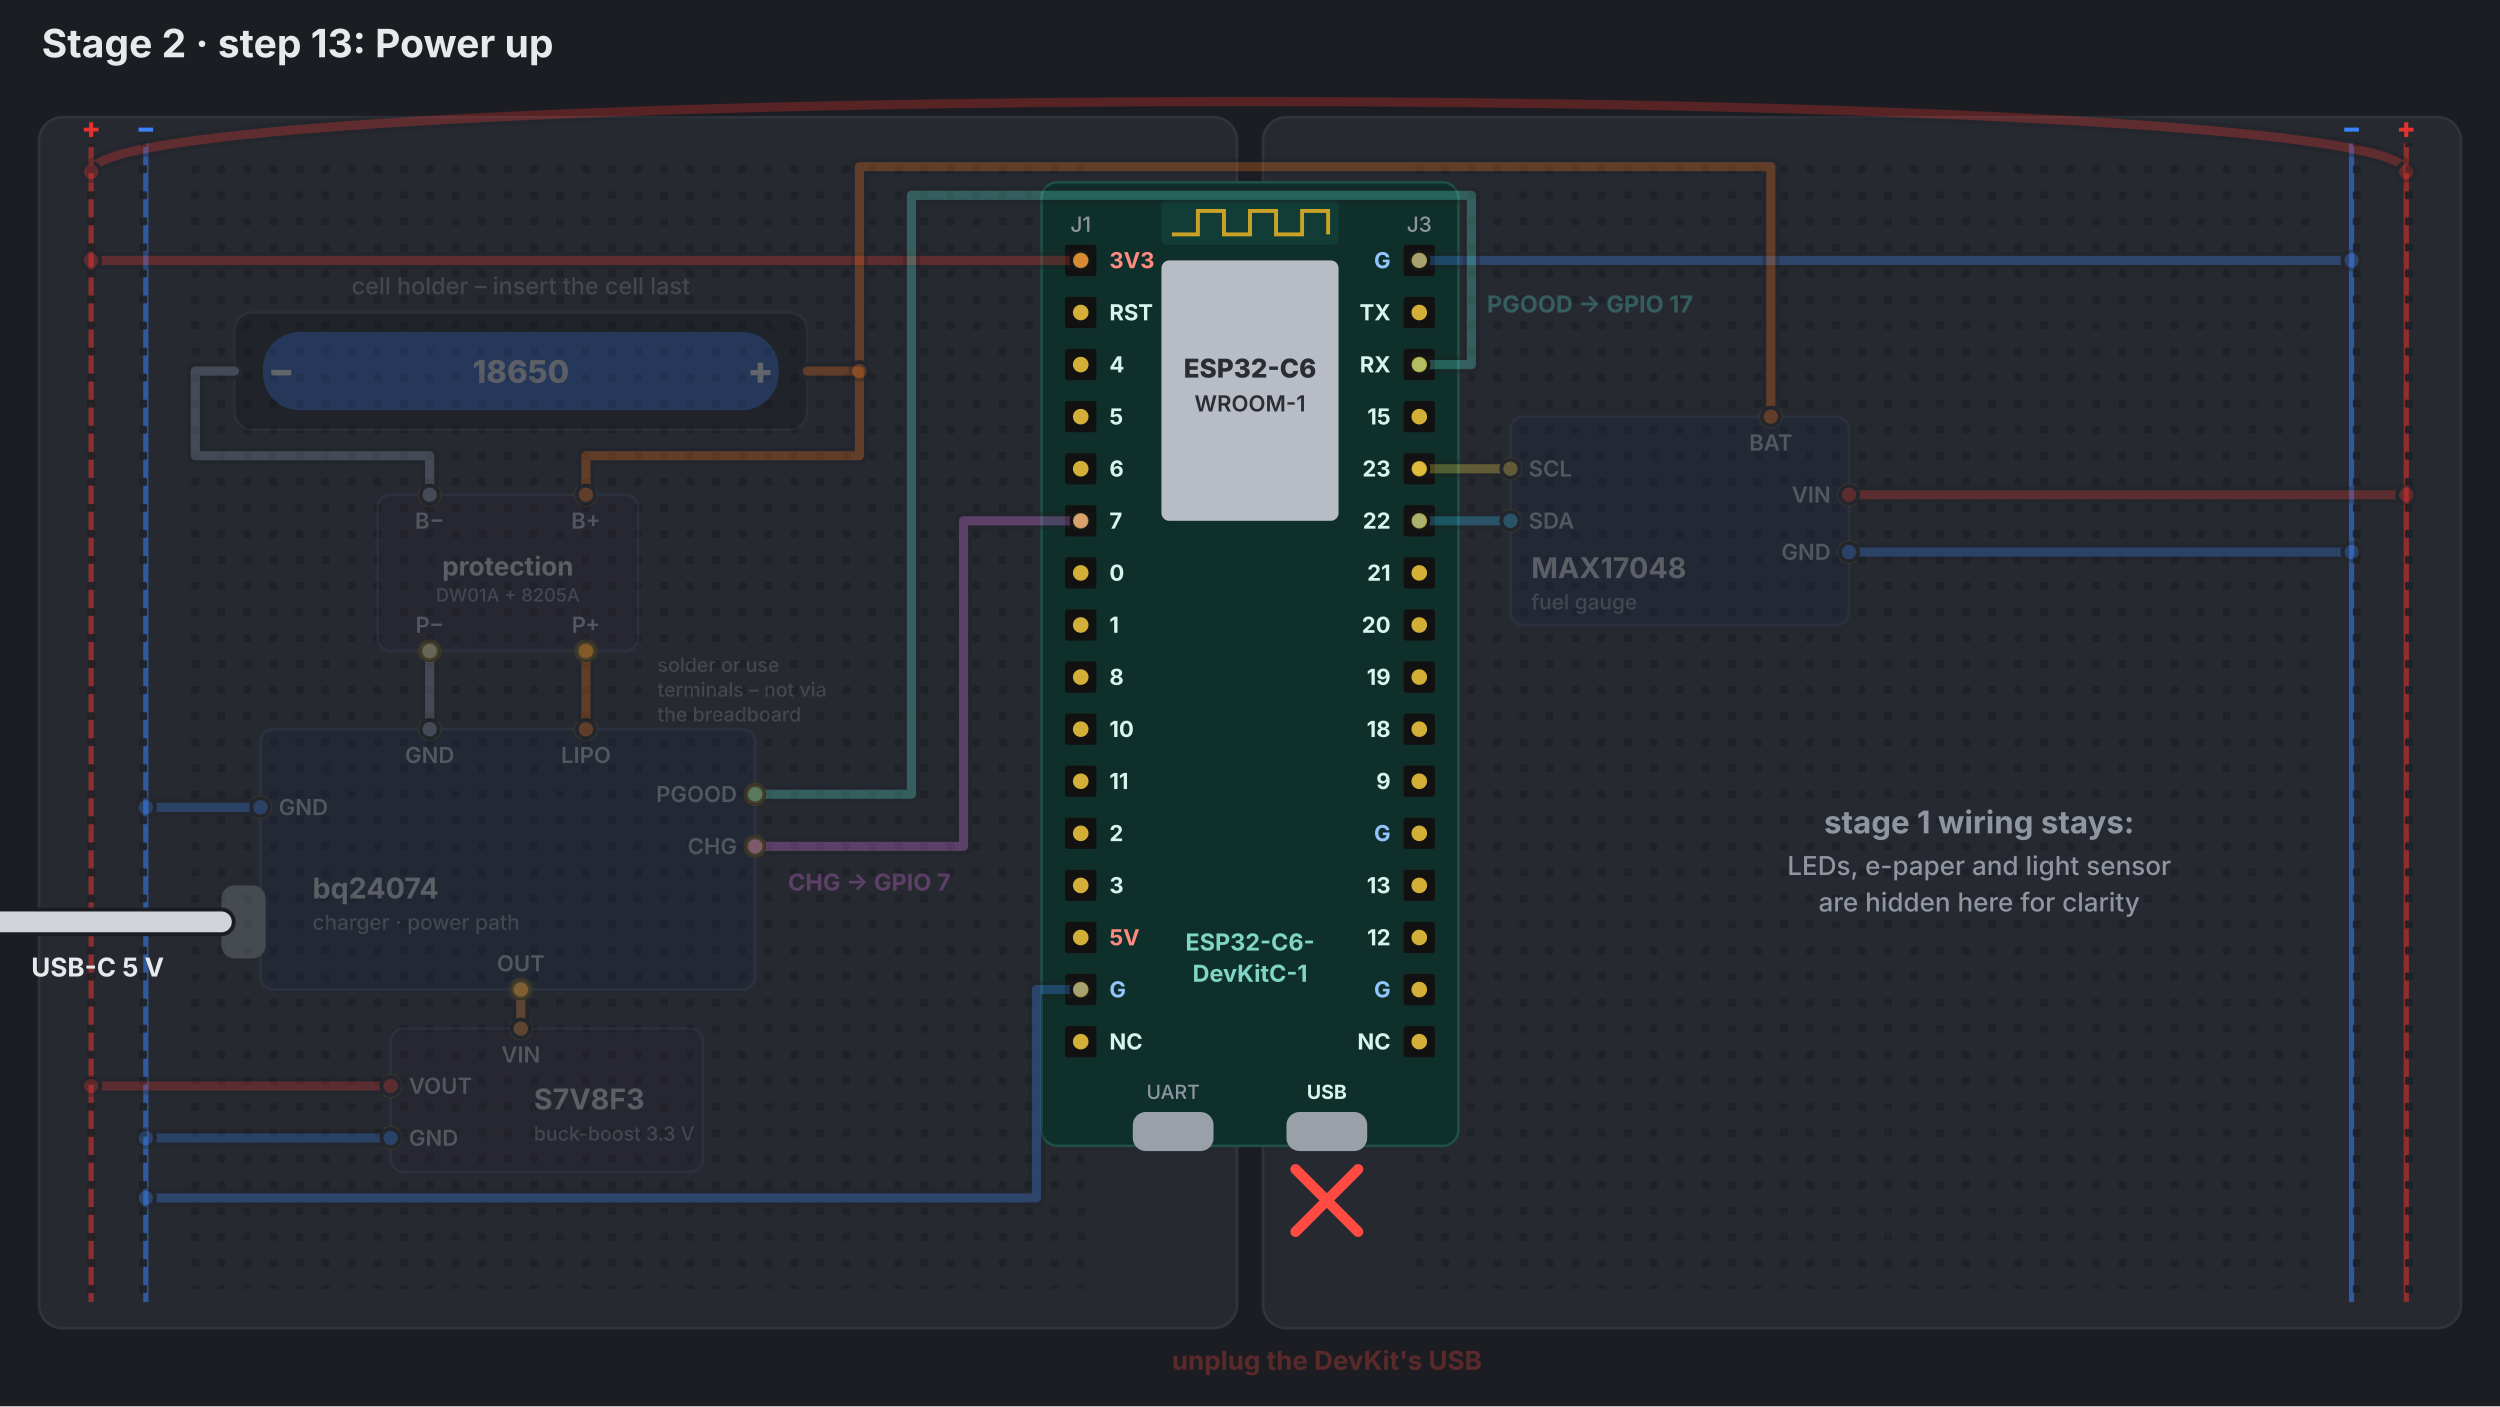
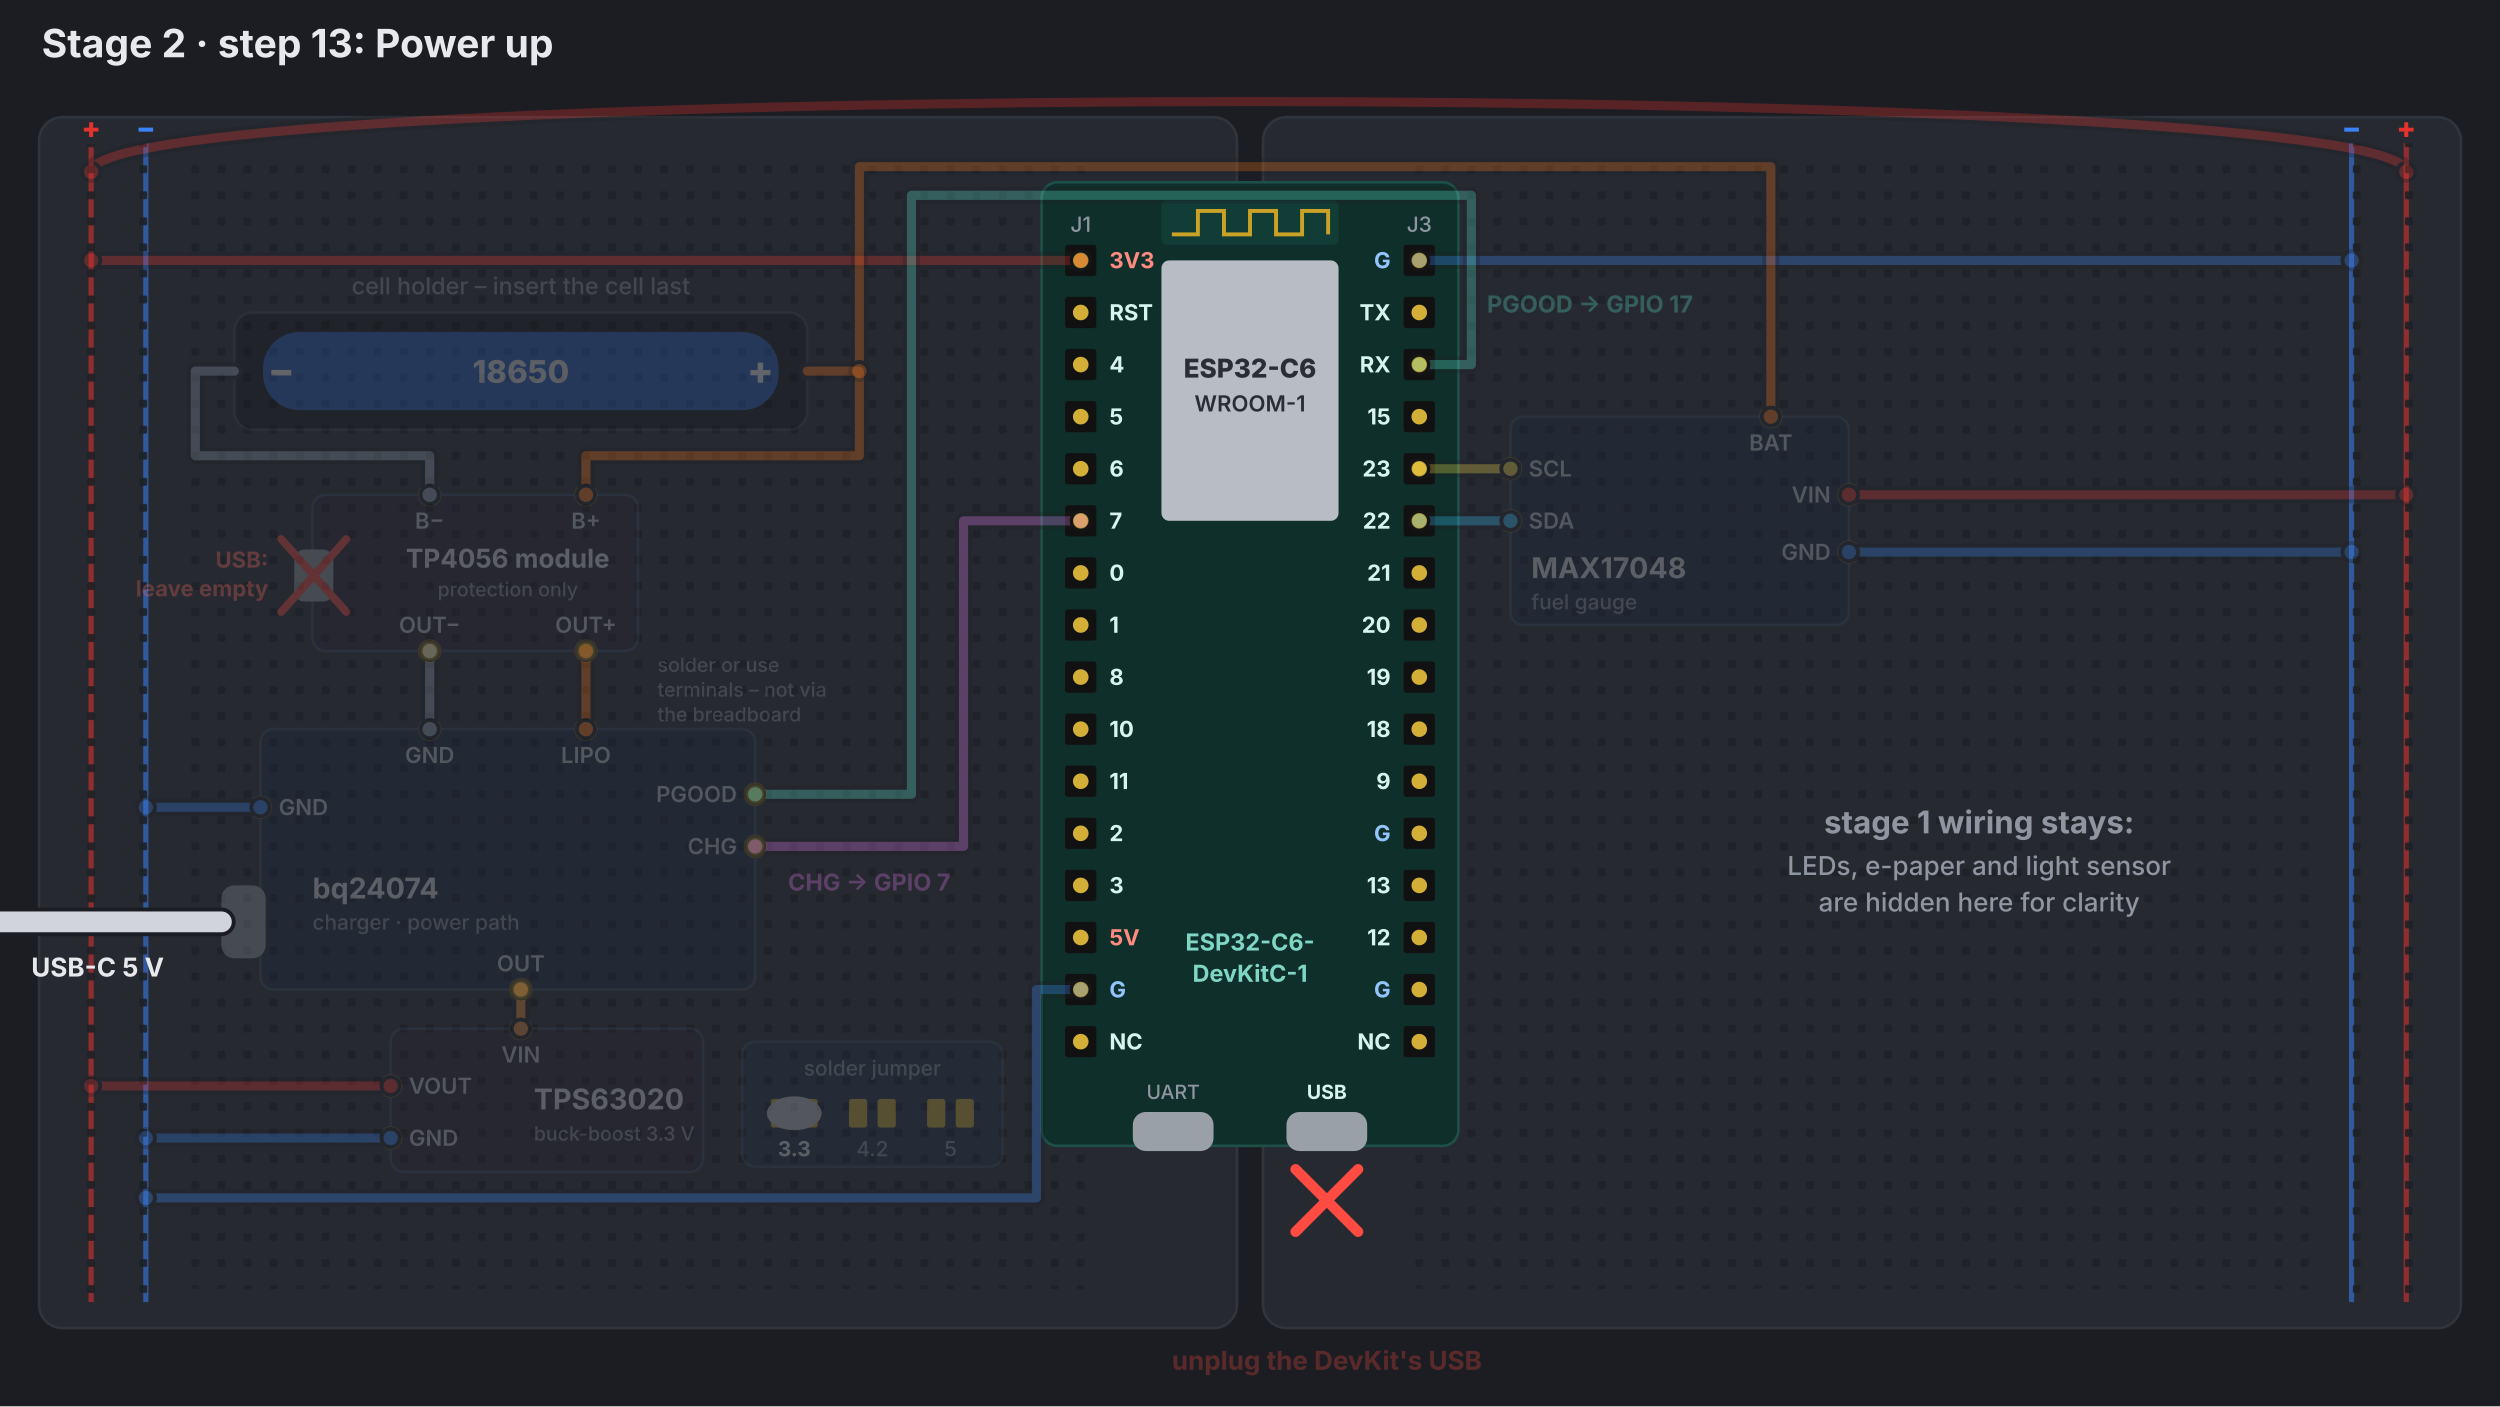
<svg xmlns="http://www.w3.org/2000/svg" viewBox="0 0 1920 1080" width="1920" height="1080" data-show="13">
  <style>
.step{transition:opacity .3s}
svg[data-show] .step{display:none}
svg[data-show] .step.done{display:inline;opacity:.28}
svg[data-show] .step.now{display:inline;opacity:1}
</style>
  <rect width="1920" height="1080" fill="#1b1d22" />
  <g id="base">
    <defs>
      <pattern id="holes" width="20" height="20" patternUnits="userSpaceOnUse">
        <rect x="7" y="7" width="6" height="6" rx="1" fill="#1d2025" />
      </pattern>
    </defs>
    <rect x="30" y="90" width="920" height="930" rx="18" fill="#262930" stroke="#30343c" stroke-width="2" />
    <rect x="140" y="120" width="700" height="870" fill="url(#holes)" opacity=".8" />
    <rect x="970" y="90" width="920" height="930" rx="18" fill="#262930" stroke="#30343c" stroke-width="2" />
    <rect x="1080" y="120" width="700" height="870" fill="url(#holes)" opacity=".8" />
    <path d="M70 110 V1000" stroke="#e5322d" stroke-width="4" opacity=".55" />
    <rect x="61" y="110" width="18" height="890" fill="url(#holes)" opacity=".9" />
    <text x="70" y="106" font-family="Inter, 'DejaVu Sans', 'Segoe UI', Arial, sans-serif" font-size="22" font-weight="800" fill="#e5322d" text-anchor="middle">+</text>
    <path d="M112 110 V1000" stroke="#3b82f6" stroke-width="4" opacity=".55" />
    <rect x="103" y="110" width="18" height="890" fill="url(#holes)" opacity=".9" />
    <text x="112" y="106" font-family="Inter, 'DejaVu Sans', 'Segoe UI', Arial, sans-serif" font-size="22" font-weight="800" fill="#3b82f6" text-anchor="middle">−</text>
    <path d="M1848 110 V1000" stroke="#e5322d" stroke-width="4" opacity=".55" />
    <rect x="1839" y="110" width="18" height="890" fill="url(#holes)" opacity=".9" />
    <text x="1848" y="106" font-family="Inter, 'DejaVu Sans', 'Segoe UI', Arial, sans-serif" font-size="22" font-weight="800" fill="#e5322d" text-anchor="middle">+</text>
    <path d="M1806 110 V1000" stroke="#3b82f6" stroke-width="4" opacity=".55" />
    <rect x="1797" y="110" width="18" height="890" fill="url(#holes)" opacity=".9" />
    <text x="1806" y="106" font-family="Inter, 'DejaVu Sans', 'Segoe UI', Arial, sans-serif" font-size="22" font-weight="800" fill="#3b82f6" text-anchor="middle">−</text>
    <rect x="800" y="140" width="320" height="740" rx="12" fill="#0f2f2a" stroke="#1e5047" stroke-width="2" />
    <rect x="892" y="154" width="136" height="34" rx="4" fill="#123d36" />
    <path d="M900 180 h20 v-18 h20 v18 h20 v-18 h20 v18 h20 v-18 h20 v18" fill="none" stroke="#c9a227" stroke-width="3" />
    <rect x="892" y="200" width="136" height="200" rx="6" fill="#b8bcc4" />
    <text x="960" y="290" font-family="Inter, 'DejaVu Sans', 'Segoe UI', Arial, sans-serif" font-size="20" font-weight="800" fill="#2a2d33" text-anchor="middle">ESP32-C6</text>
    <text x="960" y="316" font-family="Inter, 'DejaVu Sans', 'Segoe UI', Arial, sans-serif" font-size="17" font-weight="600" fill="#2a2d33" text-anchor="middle">WROOM-1</text>
    <text x="960" y="730" font-family="Inter, 'DejaVu Sans', 'Segoe UI', Arial, sans-serif" font-size="18" font-weight="700" fill="#7fd6c4" text-anchor="middle">ESP32-C6-</text>
    <text x="960" y="754" font-family="Inter, 'DejaVu Sans', 'Segoe UI', Arial, sans-serif" font-size="18" font-weight="700" fill="#7fd6c4" text-anchor="middle">DevKitC-1</text>
    <rect x="818" y="188" width="24" height="24" fill="#111" rx="2" />
    <circle cx="830" cy="200" r="6" fill="#d4af37" />
    <rect x="818" y="228" width="24" height="24" fill="#111" rx="2" />
    <circle cx="830" cy="240" r="6" fill="#d4af37" />
    <rect x="818" y="268" width="24" height="24" fill="#111" rx="2" />
    <circle cx="830" cy="280" r="6" fill="#d4af37" />
    <rect x="818" y="308" width="24" height="24" fill="#111" rx="2" />
    <circle cx="830" cy="320" r="6" fill="#d4af37" />
    <rect x="818" y="348" width="24" height="24" fill="#111" rx="2" />
    <circle cx="830" cy="360" r="6" fill="#d4af37" />
    <rect x="818" y="388" width="24" height="24" fill="#111" rx="2" />
    <circle cx="830" cy="400" r="6" fill="#d4af37" />
    <rect x="818" y="428" width="24" height="24" fill="#111" rx="2" />
    <circle cx="830" cy="440" r="6" fill="#d4af37" />
    <rect x="818" y="468" width="24" height="24" fill="#111" rx="2" />
    <circle cx="830" cy="480" r="6" fill="#d4af37" />
    <rect x="818" y="508" width="24" height="24" fill="#111" rx="2" />
    <circle cx="830" cy="520" r="6" fill="#d4af37" />
    <rect x="818" y="548" width="24" height="24" fill="#111" rx="2" />
    <circle cx="830" cy="560" r="6" fill="#d4af37" />
    <rect x="818" y="588" width="24" height="24" fill="#111" rx="2" />
    <circle cx="830" cy="600" r="6" fill="#d4af37" />
    <rect x="818" y="628" width="24" height="24" fill="#111" rx="2" />
    <circle cx="830" cy="640" r="6" fill="#d4af37" />
    <rect x="818" y="668" width="24" height="24" fill="#111" rx="2" />
    <circle cx="830" cy="680" r="6" fill="#d4af37" />
    <rect x="818" y="708" width="24" height="24" fill="#111" rx="2" />
    <circle cx="830" cy="720" r="6" fill="#d4af37" />
    <rect x="818" y="748" width="24" height="24" fill="#111" rx="2" />
    <circle cx="830" cy="760" r="6" fill="#d4af37" />
    <rect x="818" y="788" width="24" height="24" fill="#111" rx="2" />
    <circle cx="830" cy="800" r="6" fill="#d4af37" />
    <rect x="1078" y="188" width="24" height="24" fill="#111" rx="2" />
    <circle cx="1090" cy="200" r="6" fill="#d4af37" />
    <rect x="1078" y="228" width="24" height="24" fill="#111" rx="2" />
    <circle cx="1090" cy="240" r="6" fill="#d4af37" />
    <rect x="1078" y="268" width="24" height="24" fill="#111" rx="2" />
    <circle cx="1090" cy="280" r="6" fill="#d4af37" />
    <rect x="1078" y="308" width="24" height="24" fill="#111" rx="2" />
    <circle cx="1090" cy="320" r="6" fill="#d4af37" />
    <rect x="1078" y="348" width="24" height="24" fill="#111" rx="2" />
    <circle cx="1090" cy="360" r="6" fill="#d4af37" />
    <rect x="1078" y="388" width="24" height="24" fill="#111" rx="2" />
    <circle cx="1090" cy="400" r="6" fill="#d4af37" />
    <rect x="1078" y="428" width="24" height="24" fill="#111" rx="2" />
    <circle cx="1090" cy="440" r="6" fill="#d4af37" />
    <rect x="1078" y="468" width="24" height="24" fill="#111" rx="2" />
    <circle cx="1090" cy="480" r="6" fill="#d4af37" />
    <rect x="1078" y="508" width="24" height="24" fill="#111" rx="2" />
    <circle cx="1090" cy="520" r="6" fill="#d4af37" />
    <rect x="1078" y="548" width="24" height="24" fill="#111" rx="2" />
    <circle cx="1090" cy="560" r="6" fill="#d4af37" />
    <rect x="1078" y="588" width="24" height="24" fill="#111" rx="2" />
    <circle cx="1090" cy="600" r="6" fill="#d4af37" />
    <rect x="1078" y="628" width="24" height="24" fill="#111" rx="2" />
    <circle cx="1090" cy="640" r="6" fill="#d4af37" />
    <rect x="1078" y="668" width="24" height="24" fill="#111" rx="2" />
    <circle cx="1090" cy="680" r="6" fill="#d4af37" />
    <rect x="1078" y="708" width="24" height="24" fill="#111" rx="2" />
    <circle cx="1090" cy="720" r="6" fill="#d4af37" />
    <rect x="1078" y="748" width="24" height="24" fill="#111" rx="2" />
    <circle cx="1090" cy="760" r="6" fill="#d4af37" />
    <rect x="1078" y="788" width="24" height="24" fill="#111" rx="2" />
    <circle cx="1090" cy="800" r="6" fill="#d4af37" />
    <text x="830" y="178" font-family="Inter, 'DejaVu Sans', 'Segoe UI', Arial, sans-serif" font-size="16" font-weight="500" fill="#9096a1" text-anchor="middle">J1</text>
    <text x="1090" y="178" font-family="Inter, 'DejaVu Sans', 'Segoe UI', Arial, sans-serif" font-size="16" font-weight="500" fill="#9096a1" text-anchor="middle">J3</text>
    <rect x="870" y="854" width="62" height="30" rx="10" fill="#9aa0a8" />
    <text x="901" y="844" font-family="Inter, 'DejaVu Sans', 'Segoe UI', Arial, sans-serif" font-size="15" font-weight="500" fill="#9096a1" text-anchor="middle">UART</text>
    <rect x="988" y="854" width="62" height="30" rx="10" fill="#9aa0a8" />
    <text x="1019" y="844" font-family="Inter, 'DejaVu Sans', 'Segoe UI', Arial, sans-serif" font-size="15" font-weight="700" fill="#d7f5ee" text-anchor="middle">USB</text>
    <path d="M995 898 l48 48 M1043 898 l-48 48" stroke="#ff4b42" stroke-width="8" stroke-linecap="round" />
    <g opacity=".3">
      <g class="wire-g">
        <path class="halo" d="M830 200 L70 200" fill="none" stroke="#1b1d22" stroke-width="13" stroke-linecap="round" stroke-linejoin="round" pathLength="1" />
        <path class="wire" d="M830 200 L70 200" fill="none" stroke="#e5322d" stroke-width="7" stroke-linecap="round" stroke-linejoin="round" pathLength="1" />
        <circle class="dot" cx="830" cy="200" r="7" fill="#e5322d" stroke="#1b1d22" stroke-width="3" />
        <circle class="dot" cx="70" cy="200" r="7" fill="#e5322d" stroke="#1b1d22" stroke-width="3" />
      </g>
      <g class="wire-g">
        <path class="halo" d="M830 760 L796 760 L796 920 L112 920" fill="none" stroke="#1b1d22" stroke-width="13" stroke-linecap="round" stroke-linejoin="round" pathLength="1" />
        <path class="wire" d="M830 760 L796 760 L796 920 L112 920" fill="none" stroke="#3b82f6" stroke-width="7" stroke-linecap="round" stroke-linejoin="round" pathLength="1" />
        <circle class="dot" cx="830" cy="760" r="7" fill="#3b82f6" stroke="#1b1d22" stroke-width="3" />
        <circle class="dot" cx="112" cy="920" r="7" fill="#3b82f6" stroke="#1b1d22" stroke-width="3" />
      </g>
      <g class="wire-g">
        <path class="halo" d="M1090 200 L1806 200" fill="none" stroke="#1b1d22" stroke-width="13" stroke-linecap="round" stroke-linejoin="round" pathLength="1" />
        <path class="wire" d="M1090 200 L1806 200" fill="none" stroke="#3b82f6" stroke-width="7" stroke-linecap="round" stroke-linejoin="round" pathLength="1" />
        <circle class="dot" cx="1090" cy="200" r="7" fill="#3b82f6" stroke="#1b1d22" stroke-width="3" />
        <circle class="dot" cx="1806" cy="200" r="7" fill="#3b82f6" stroke="#1b1d22" stroke-width="3" />
      </g>
      <g class="wire-g">
        <path class="halo" d="M70 132 C 70 60, 1848 60, 1848 132" fill="none" stroke="#1b1d22" stroke-width="13" stroke-linecap="round" stroke-linejoin="round" pathLength="1" />
        <path class="wire" d="M70 132 C 70 60, 1848 60, 1848 132" fill="none" stroke="#e5322d" stroke-width="7" stroke-linecap="round" stroke-linejoin="round" pathLength="1" />
        <circle class="dot" cx="70" cy="132" r="7" fill="#e5322d" stroke="#1b1d22" stroke-width="3" />
        <circle class="dot" cx="1848" cy="132" r="7" fill="#e5322d" stroke="#1b1d22" stroke-width="3" />
      </g>
    </g>
    <text x="1520" y="640" font-family="Inter, 'DejaVu Sans', 'Segoe UI', Arial, sans-serif" font-size="24" font-weight="700" fill="#9096a1" text-anchor="middle">stage 1 wiring stays:</text>
    <text x="1520" y="672" font-family="Inter, 'DejaVu Sans', 'Segoe UI', Arial, sans-serif" font-size="20" font-weight="500" fill="#9096a1" text-anchor="middle">LEDs, e-paper and light sensor</text>
    <text x="1520" y="700" font-family="Inter, 'DejaVu Sans', 'Segoe UI', Arial, sans-serif" font-size="20" font-weight="500" fill="#9096a1" text-anchor="middle">are hidden here for clarity</text>
  </g>
  <g id="step-8" class="step done" data-step="8">
    <rect x="180" y="240" width="440" height="90" rx="14" fill="#111317" stroke="#3a3d45" stroke-width="2" />
    <rect x="202" y="255" width="396" height="60" rx="28" fill="#2d6cdf" opacity=".85" />
    <text x="400" y="294" font-family="Inter, 'DejaVu Sans', 'Segoe UI', Arial, sans-serif" font-size="24" font-weight="800" fill="#e8e9ec" text-anchor="middle">18650</text>
    <text x="584" y="295" font-family="Inter, 'DejaVu Sans', 'Segoe UI', Arial, sans-serif" font-size="30" font-weight="800" fill="#fff" text-anchor="middle">+</text>
    <text x="216" y="295" font-family="Inter, 'DejaVu Sans', 'Segoe UI', Arial, sans-serif" font-size="30" font-weight="800" fill="#fff" text-anchor="middle">−</text>
    <text x="400" y="226" font-family="Inter, 'DejaVu Sans', 'Segoe UI', Arial, sans-serif" font-size="18" font-weight="500" fill="#9096a1" text-anchor="middle">cell holder – insert the cell last</text>
-     <rect x="290" y="380" width="200" height="120" rx="10" fill="#2a2133" stroke="#3a4560" stroke-width="2" />
-     <text x="306" y="412" font-family="Inter, 'DejaVu Sans', 'Segoe UI', Arial, sans-serif" font-size="22" font-weight="700" fill="#e8e9ec" text-anchor="start" />
-     <text x="390" y="442" font-family="Inter, 'DejaVu Sans', 'Segoe UI', Arial, sans-serif" font-size="20" font-weight="700" fill="#e8e9ec" text-anchor="middle">protection</text>
-     <text x="390" y="462" font-family="Inter, 'DejaVu Sans', 'Segoe UI', Arial, sans-serif" font-size="14" font-weight="500" fill="#9096a1" text-anchor="middle">DW01A + 8205A</text>
+     <rect x="240" y="380" width="250" height="120" rx="10" fill="#2a2133" stroke="#3a4560" stroke-width="2" />
+     <text x="256" y="412" font-family="Inter, 'DejaVu Sans', 'Segoe UI', Arial, sans-serif" font-size="22" font-weight="700" fill="#e8e9ec" text-anchor="start" />
+     <text x="390" y="436" font-family="Inter, 'DejaVu Sans', 'Segoe UI', Arial, sans-serif" font-size="20" font-weight="700" fill="#e8e9ec" text-anchor="middle">TP4056 module</text>
+     <text x="390" y="458" font-family="Inter, 'DejaVu Sans', 'Segoe UI', Arial, sans-serif" font-size="15" font-weight="500" fill="#9096a1" text-anchor="middle">protection only</text>
    <circle cx="330" cy="380" r="8" fill="#d4af37" stroke="#8a6d1d" stroke-width="2" />
    <text x="330" y="406" font-family="Inter, 'DejaVu Sans', 'Segoe UI', Arial, sans-serif" font-size="17" font-weight="600" fill="#c8ccd4" text-anchor="middle">B−</text>
    <circle cx="450" cy="380" r="8" fill="#d4af37" stroke="#8a6d1d" stroke-width="2" />
    <text x="450" y="406" font-family="Inter, 'DejaVu Sans', 'Segoe UI', Arial, sans-serif" font-size="17" font-weight="600" fill="#c8ccd4" text-anchor="middle">B+</text>
    <circle cx="330" cy="500" r="8" fill="#d4af37" stroke="#8a6d1d" stroke-width="2" />
-     <text x="330" y="486" font-family="Inter, 'DejaVu Sans', 'Segoe UI', Arial, sans-serif" font-size="17" font-weight="600" fill="#c8ccd4" text-anchor="middle">P−</text>
+     <text x="330" y="486" font-family="Inter, 'DejaVu Sans', 'Segoe UI', Arial, sans-serif" font-size="17" font-weight="600" fill="#c8ccd4" text-anchor="middle">OUT−</text>
    <circle cx="450" cy="500" r="8" fill="#d4af37" stroke="#8a6d1d" stroke-width="2" />
-     <text x="450" y="486" font-family="Inter, 'DejaVu Sans', 'Segoe UI', Arial, sans-serif" font-size="17" font-weight="600" fill="#c8ccd4" text-anchor="middle">P+</text>
+     <text x="450" y="486" font-family="Inter, 'DejaVu Sans', 'Segoe UI', Arial, sans-serif" font-size="17" font-weight="600" fill="#c8ccd4" text-anchor="middle">OUT+</text>
+     <rect x="226" y="422" width="30" height="40" rx="8" fill="#9aa0a8" />
+     <path d="M216 414 l50 56 M266 414 l-50 56" stroke="#ff4b42" stroke-width="6" stroke-linecap="round" />
+     <text x="206" y="436" font-family="Inter, 'DejaVu Sans', 'Segoe UI', Arial, sans-serif" font-size="17" font-weight="700" fill="#ff6b63" text-anchor="end">USB:</text>
+     <text x="206" y="458" font-family="Inter, 'DejaVu Sans', 'Segoe UI', Arial, sans-serif" font-size="17" font-weight="700" fill="#ff6b63" text-anchor="end">leave empty</text>
    <g class="wire-g">
      <path class="halo" d="M620 285 L660 285 L660 350 L450 350 L450 380" fill="none" stroke="#1b1d22" stroke-width="13" stroke-linecap="round" stroke-linejoin="round" pathLength="1" />
      <path class="wire" d="M620 285 L660 285 L660 350 L450 350 L450 380" fill="none" stroke="#f97316" stroke-width="7" stroke-linecap="round" stroke-linejoin="round" pathLength="1" />
      <circle class="dot" cx="450" cy="380" r="7" fill="#f97316" stroke="#1b1d22" stroke-width="3" />
    </g>
    <g class="wire-g">
      <path class="halo" d="M180 285 L150 285 L150 350 L330 350 L330 380" fill="none" stroke="#1b1d22" stroke-width="13" stroke-linecap="round" stroke-linejoin="round" pathLength="1" />
      <path class="wire" d="M180 285 L150 285 L150 350 L330 350 L330 380" fill="none" stroke="#94a3b8" stroke-width="7" stroke-linecap="round" stroke-linejoin="round" pathLength="1" />
      <circle class="dot" cx="330" cy="380" r="7" fill="#94a3b8" stroke="#1b1d22" stroke-width="3" />
    </g>
  </g>
  <g id="step-9" class="step done" data-step="9">
    <rect x="200" y="560" width="380" height="200" rx="10" fill="#1d2440" stroke="#3a4560" stroke-width="2" />
    <text x="216" y="592" font-family="Inter, 'DejaVu Sans', 'Segoe UI', Arial, sans-serif" font-size="22" font-weight="700" fill="#e8e9ec" text-anchor="start" />
    <text x="240" y="690" font-family="Inter, 'DejaVu Sans', 'Segoe UI', Arial, sans-serif" font-size="22" font-weight="700" fill="#e8e9ec" text-anchor="start">bq24074</text>
    <text x="240" y="714" font-family="Inter, 'DejaVu Sans', 'Segoe UI', Arial, sans-serif" font-size="16" font-weight="500" fill="#9096a1" text-anchor="start">charger · power path</text>
    <circle cx="330" cy="560" r="8" fill="#d4af37" stroke="#8a6d1d" stroke-width="2" />
    <text x="330" y="586" font-family="Inter, 'DejaVu Sans', 'Segoe UI', Arial, sans-serif" font-size="17" font-weight="600" fill="#c8ccd4" text-anchor="middle">GND</text>
    <circle cx="450" cy="560" r="8" fill="#d4af37" stroke="#8a6d1d" stroke-width="2" />
    <text x="450" y="586" font-family="Inter, 'DejaVu Sans', 'Segoe UI', Arial, sans-serif" font-size="17" font-weight="600" fill="#c8ccd4" text-anchor="middle">LIPO</text>
    <circle cx="580" cy="610" r="8" fill="#d4af37" stroke="#8a6d1d" stroke-width="2" />
    <text x="566" y="616" font-family="Inter, 'DejaVu Sans', 'Segoe UI', Arial, sans-serif" font-size="17" font-weight="600" fill="#c8ccd4" text-anchor="end">PGOOD</text>
    <circle cx="580" cy="650" r="8" fill="#d4af37" stroke="#8a6d1d" stroke-width="2" />
    <text x="566" y="656" font-family="Inter, 'DejaVu Sans', 'Segoe UI', Arial, sans-serif" font-size="17" font-weight="600" fill="#c8ccd4" text-anchor="end">CHG</text>
    <circle cx="200" cy="620" r="8" fill="#d4af37" stroke="#8a6d1d" stroke-width="2" />
    <text x="214" y="626" font-family="Inter, 'DejaVu Sans', 'Segoe UI', Arial, sans-serif" font-size="17" font-weight="600" fill="#c8ccd4" text-anchor="start">GND</text>
    <circle cx="400" cy="760" r="8" fill="#d4af37" stroke="#8a6d1d" stroke-width="2" />
    <text x="400" y="746" font-family="Inter, 'DejaVu Sans', 'Segoe UI', Arial, sans-serif" font-size="17" font-weight="600" fill="#c8ccd4" text-anchor="middle">OUT</text>
    <rect x="170" y="680" width="34" height="56" rx="10" fill="#9aa0a8" />
    <g class="wire-g">
      <path class="halo" d="M450 500 L450 560" fill="none" stroke="#1b1d22" stroke-width="13" stroke-linecap="round" stroke-linejoin="round" pathLength="1" />
      <path class="wire" d="M450 500 L450 560" fill="none" stroke="#f97316" stroke-width="7" stroke-linecap="round" stroke-linejoin="round" pathLength="1" />
      <circle class="dot" cx="450" cy="500" r="7" fill="#f97316" stroke="#1b1d22" stroke-width="3" />
      <circle class="dot" cx="450" cy="560" r="7" fill="#f97316" stroke="#1b1d22" stroke-width="3" />
    </g>
    <g class="wire-g">
      <path class="halo" d="M330 500 L330 560" fill="none" stroke="#1b1d22" stroke-width="13" stroke-linecap="round" stroke-linejoin="round" pathLength="1" />
      <path class="wire" d="M330 500 L330 560" fill="none" stroke="#94a3b8" stroke-width="7" stroke-linecap="round" stroke-linejoin="round" pathLength="1" />
      <circle class="dot" cx="330" cy="500" r="7" fill="#94a3b8" stroke="#1b1d22" stroke-width="3" />
      <circle class="dot" cx="330" cy="560" r="7" fill="#94a3b8" stroke="#1b1d22" stroke-width="3" />
    </g>
    <g class="wire-g">
      <path class="halo" d="M200 620 L112 620" fill="none" stroke="#1b1d22" stroke-width="13" stroke-linecap="round" stroke-linejoin="round" pathLength="1" />
      <path class="wire" d="M200 620 L112 620" fill="none" stroke="#3b82f6" stroke-width="7" stroke-linecap="round" stroke-linejoin="round" pathLength="1" />
      <circle class="dot" cx="200" cy="620" r="7" fill="#3b82f6" stroke="#1b1d22" stroke-width="3" />
      <circle class="dot" cx="112" cy="620" r="7" fill="#3b82f6" stroke="#1b1d22" stroke-width="3" />
    </g>
    <text x="505" y="516" font-family="Inter, 'DejaVu Sans', 'Segoe UI', Arial, sans-serif" font-size="15" font-weight="500" fill="#9096a1" text-anchor="start">solder or use</text>
    <text x="505" y="535" font-family="Inter, 'DejaVu Sans', 'Segoe UI', Arial, sans-serif" font-size="15" font-weight="500" fill="#9096a1" text-anchor="start">terminals – not via</text>
    <text x="505" y="554" font-family="Inter, 'DejaVu Sans', 'Segoe UI', Arial, sans-serif" font-size="15" font-weight="500" fill="#9096a1" text-anchor="start">the breadboard</text>
  </g>
  <g id="step-10" class="step done" data-step="10">
    <rect x="1160" y="320" width="260" height="160" rx="10" fill="#1d2440" stroke="#3a4560" stroke-width="2" />
    <text x="1176" y="352" font-family="Inter, 'DejaVu Sans', 'Segoe UI', Arial, sans-serif" font-size="22" font-weight="700" fill="#e8e9ec" text-anchor="start" />
    <text x="1176" y="444" font-family="Inter, 'DejaVu Sans', 'Segoe UI', Arial, sans-serif" font-size="22" font-weight="700" fill="#e8e9ec" text-anchor="start">MAX17048</text>
    <text x="1176" y="468" font-family="Inter, 'DejaVu Sans', 'Segoe UI', Arial, sans-serif" font-size="16" font-weight="500" fill="#9096a1" text-anchor="start">fuel gauge</text>
    <circle cx="1160" cy="360" r="8" fill="#d4af37" stroke="#8a6d1d" stroke-width="2" />
    <text x="1174" y="366" font-family="Inter, 'DejaVu Sans', 'Segoe UI', Arial, sans-serif" font-size="17" font-weight="600" fill="#c8ccd4" text-anchor="start">SCL</text>
    <circle cx="1160" cy="400" r="8" fill="#d4af37" stroke="#8a6d1d" stroke-width="2" />
    <text x="1174" y="406" font-family="Inter, 'DejaVu Sans', 'Segoe UI', Arial, sans-serif" font-size="17" font-weight="600" fill="#c8ccd4" text-anchor="start">SDA</text>
    <circle cx="1360" cy="320" r="8" fill="#d4af37" stroke="#8a6d1d" stroke-width="2" />
    <text x="1360" y="346" font-family="Inter, 'DejaVu Sans', 'Segoe UI', Arial, sans-serif" font-size="17" font-weight="600" fill="#c8ccd4" text-anchor="middle">BAT</text>
    <circle cx="1420" cy="380" r="8" fill="#d4af37" stroke="#8a6d1d" stroke-width="2" />
    <text x="1406" y="386" font-family="Inter, 'DejaVu Sans', 'Segoe UI', Arial, sans-serif" font-size="17" font-weight="600" fill="#c8ccd4" text-anchor="end">VIN</text>
    <circle cx="1420" cy="424" r="8" fill="#d4af37" stroke="#8a6d1d" stroke-width="2" />
    <text x="1406" y="430" font-family="Inter, 'DejaVu Sans', 'Segoe UI', Arial, sans-serif" font-size="17" font-weight="600" fill="#c8ccd4" text-anchor="end">GND</text>
    <g class="wire-g">
      <path class="halo" d="M1090 360 L1160 360" fill="none" stroke="#1b1d22" stroke-width="13" stroke-linecap="round" stroke-linejoin="round" pathLength="1" />
      <path class="wire" d="M1090 360 L1160 360" fill="none" stroke="#fde047" stroke-width="7" stroke-linecap="round" stroke-linejoin="round" pathLength="1" />
      <circle class="dot" cx="1090" cy="360" r="7" fill="#fde047" stroke="#1b1d22" stroke-width="3" />
      <circle class="dot" cx="1160" cy="360" r="7" fill="#fde047" stroke="#1b1d22" stroke-width="3" />
    </g>
    <g class="wire-g">
      <path class="halo" d="M1090 400 L1160 400" fill="none" stroke="#1b1d22" stroke-width="13" stroke-linecap="round" stroke-linejoin="round" pathLength="1" />
      <path class="wire" d="M1090 400 L1160 400" fill="none" stroke="#38bdf8" stroke-width="7" stroke-linecap="round" stroke-linejoin="round" pathLength="1" />
      <circle class="dot" cx="1090" cy="400" r="7" fill="#38bdf8" stroke="#1b1d22" stroke-width="3" />
      <circle class="dot" cx="1160" cy="400" r="7" fill="#38bdf8" stroke="#1b1d22" stroke-width="3" />
    </g>
    <g class="wire-g">
      <path class="halo" d="M660 285 L660 128 L1360 128 L1360 320" fill="none" stroke="#1b1d22" stroke-width="13" stroke-linecap="round" stroke-linejoin="round" pathLength="1" />
      <path class="wire" d="M660 285 L660 128 L1360 128 L1360 320" fill="none" stroke="#f97316" stroke-width="7" stroke-linecap="round" stroke-linejoin="round" pathLength="1" />
      <circle class="dot" cx="660" cy="285" r="7" fill="#f97316" stroke="#1b1d22" stroke-width="3" />
      <circle class="dot" cx="1360" cy="320" r="7" fill="#f97316" stroke="#1b1d22" stroke-width="3" />
    </g>
    <g class="wire-g">
      <path class="halo" d="M1420 380 L1848 380" fill="none" stroke="#1b1d22" stroke-width="13" stroke-linecap="round" stroke-linejoin="round" pathLength="1" />
      <path class="wire" d="M1420 380 L1848 380" fill="none" stroke="#e5322d" stroke-width="7" stroke-linecap="round" stroke-linejoin="round" pathLength="1" />
      <circle class="dot" cx="1420" cy="380" r="7" fill="#e5322d" stroke="#1b1d22" stroke-width="3" />
      <circle class="dot" cx="1848" cy="380" r="7" fill="#e5322d" stroke="#1b1d22" stroke-width="3" />
    </g>
    <g class="wire-g">
      <path class="halo" d="M1420 424 L1806 424" fill="none" stroke="#1b1d22" stroke-width="13" stroke-linecap="round" stroke-linejoin="round" pathLength="1" />
      <path class="wire" d="M1420 424 L1806 424" fill="none" stroke="#3b82f6" stroke-width="7" stroke-linecap="round" stroke-linejoin="round" pathLength="1" />
      <circle class="dot" cx="1420" cy="424" r="7" fill="#3b82f6" stroke="#1b1d22" stroke-width="3" />
      <circle class="dot" cx="1806" cy="424" r="7" fill="#3b82f6" stroke="#1b1d22" stroke-width="3" />
    </g>
  </g>
  <g id="step-11" class="step done" data-step="11">
    <rect x="300" y="790" width="240" height="110" rx="10" fill="#2a2133" stroke="#3a4560" stroke-width="2" />
    <text x="316" y="822" font-family="Inter, 'DejaVu Sans', 'Segoe UI', Arial, sans-serif" font-size="22" font-weight="700" fill="#e8e9ec" text-anchor="start" />
-     <text x="410" y="852" font-family="Inter, 'DejaVu Sans', 'Segoe UI', Arial, sans-serif" font-size="22" font-weight="700" fill="#e8e9ec" text-anchor="start">S7V8F3</text>
+     <text x="410" y="852" font-family="Inter, 'DejaVu Sans', 'Segoe UI', Arial, sans-serif" font-size="22" font-weight="700" fill="#e8e9ec" text-anchor="start">TPS63020</text>
    <text x="410" y="876" font-family="Inter, 'DejaVu Sans', 'Segoe UI', Arial, sans-serif" font-size="15" font-weight="500" fill="#9096a1" text-anchor="start">buck-boost 3.3 V</text>
    <circle cx="400" cy="790" r="8" fill="#d4af37" stroke="#8a6d1d" stroke-width="2" />
    <text x="400" y="816" font-family="Inter, 'DejaVu Sans', 'Segoe UI', Arial, sans-serif" font-size="17" font-weight="600" fill="#c8ccd4" text-anchor="middle">VIN</text>
    <circle cx="300" cy="834" r="8" fill="#d4af37" stroke="#8a6d1d" stroke-width="2" />
    <text x="314" y="840" font-family="Inter, 'DejaVu Sans', 'Segoe UI', Arial, sans-serif" font-size="17" font-weight="600" fill="#c8ccd4" text-anchor="start">VOUT</text>
    <circle cx="300" cy="874" r="8" fill="#d4af37" stroke="#8a6d1d" stroke-width="2" />
    <text x="314" y="880" font-family="Inter, 'DejaVu Sans', 'Segoe UI', Arial, sans-serif" font-size="17" font-weight="600" fill="#c8ccd4" text-anchor="start">GND</text>
+     <rect x="570" y="800" width="200" height="96" rx="10" fill="#1f2a44" stroke="#3a4560" stroke-width="2" />
+     <text x="670" y="826" font-family="Inter, 'DejaVu Sans', 'Segoe UI', Arial, sans-serif" font-size="16" font-weight="500" fill="#9096a1" text-anchor="middle">solder jumper</text>
+     <rect x="592" y="844" width="14" height="22" rx="2" fill="#d4af37" />
+     <rect x="614" y="844" width="14" height="22" rx="2" fill="#d4af37" />
+     <ellipse cx="610" cy="855" rx="21" ry="13" fill="#c9ccd2" />
+     <text x="610" y="888" font-family="Inter, 'DejaVu Sans', 'Segoe UI', Arial, sans-serif" font-size="16" font-weight="700" fill="#e8e9ec" text-anchor="middle">3.3</text>
+     <rect x="652" y="844" width="14" height="22" rx="2" fill="#d4af37" />
+     <rect x="674" y="844" width="14" height="22" rx="2" fill="#d4af37" />
+     <text x="670" y="888" font-family="Inter, 'DejaVu Sans', 'Segoe UI', Arial, sans-serif" font-size="16" font-weight="500" fill="#9096a1" text-anchor="middle">4.2</text>
+     <rect x="712" y="844" width="14" height="22" rx="2" fill="#d4af37" />
+     <rect x="734" y="844" width="14" height="22" rx="2" fill="#d4af37" />
+     <text x="730" y="888" font-family="Inter, 'DejaVu Sans', 'Segoe UI', Arial, sans-serif" font-size="16" font-weight="500" fill="#9096a1" text-anchor="middle">5</text>
    <g class="wire-g">
      <path class="halo" d="M400 760 L400 790" fill="none" stroke="#1b1d22" stroke-width="13" stroke-linecap="round" stroke-linejoin="round" pathLength="1" />
      <path class="wire" d="M400 760 L400 790" fill="none" stroke="#ef8a3b" stroke-width="7" stroke-linecap="round" stroke-linejoin="round" pathLength="1" />
      <circle class="dot" cx="400" cy="760" r="7" fill="#ef8a3b" stroke="#1b1d22" stroke-width="3" />
      <circle class="dot" cx="400" cy="790" r="7" fill="#ef8a3b" stroke="#1b1d22" stroke-width="3" />
    </g>
    <g class="wire-g">
      <path class="halo" d="M300 834 L70 834" fill="none" stroke="#1b1d22" stroke-width="13" stroke-linecap="round" stroke-linejoin="round" pathLength="1" />
      <path class="wire" d="M300 834 L70 834" fill="none" stroke="#e5322d" stroke-width="7" stroke-linecap="round" stroke-linejoin="round" pathLength="1" />
      <circle class="dot" cx="300" cy="834" r="7" fill="#e5322d" stroke="#1b1d22" stroke-width="3" />
      <circle class="dot" cx="70" cy="834" r="7" fill="#e5322d" stroke="#1b1d22" stroke-width="3" />
    </g>
    <g class="wire-g">
      <path class="halo" d="M300 874 L112 874" fill="none" stroke="#1b1d22" stroke-width="13" stroke-linecap="round" stroke-linejoin="round" pathLength="1" />
      <path class="wire" d="M300 874 L112 874" fill="none" stroke="#3b82f6" stroke-width="7" stroke-linecap="round" stroke-linejoin="round" pathLength="1" />
      <circle class="dot" cx="300" cy="874" r="7" fill="#3b82f6" stroke="#1b1d22" stroke-width="3" />
      <circle class="dot" cx="112" cy="874" r="7" fill="#3b82f6" stroke="#1b1d22" stroke-width="3" />
    </g>
    <text x="1019" y="1052" font-family="Inter, 'DejaVu Sans', 'Segoe UI', Arial, sans-serif" font-size="20" font-weight="700" fill="#ff4b42" text-anchor="middle">unplug the DevKit's USB</text>
  </g>
  <g id="step-12" class="step done" data-step="12">
    <g class="wire-g">
      <path class="halo" d="M580 650 L740 650 L740 400 L830 400" fill="none" stroke="#1b1d22" stroke-width="13" stroke-linecap="round" stroke-linejoin="round" pathLength="1" />
      <path class="wire" d="M580 650 L740 650 L740 400 L830 400" fill="none" stroke="#e879f9" stroke-width="7" stroke-linecap="round" stroke-linejoin="round" pathLength="1" />
      <circle class="dot" cx="580" cy="650" r="7" fill="#e879f9" stroke="#1b1d22" stroke-width="3" />
      <circle class="dot" cx="830" cy="400" r="7" fill="#e879f9" stroke="#1b1d22" stroke-width="3" />
    </g>
    <g class="wire-g">
      <path class="halo" d="M580 610 L700 610 L700 150 L1130 150 L1130 280 L1090 280" fill="none" stroke="#1b1d22" stroke-width="13" stroke-linecap="round" stroke-linejoin="round" pathLength="1" />
      <path class="wire" d="M580 610 L700 610 L700 150 L1130 150 L1130 280 L1090 280" fill="none" stroke="#5eead4" stroke-width="7" stroke-linecap="round" stroke-linejoin="round" pathLength="1" />
      <circle class="dot" cx="580" cy="610" r="7" fill="#5eead4" stroke="#1b1d22" stroke-width="3" />
      <circle class="dot" cx="1090" cy="280" r="7" fill="#5eead4" stroke="#1b1d22" stroke-width="3" />
    </g>
    <text x="730" y="684" font-family="Inter, 'DejaVu Sans', 'Segoe UI', Arial, sans-serif" font-size="18" font-weight="700" fill="#e879f9" text-anchor="end">CHG → GPIO 7</text>
    <text x="1142" y="240" font-family="Inter, 'DejaVu Sans', 'Segoe UI', Arial, sans-serif" font-size="18" font-weight="700" fill="#5eead4" text-anchor="start">PGOOD → GPIO 17</text>
  </g>
  <g id="step-13" class="step now" data-step="13">
    <g class="wire-g">
      <path class="halo" d="M170 708 L0 708" fill="none" stroke="#1b1d22" stroke-width="22" stroke-linecap="round" stroke-linejoin="round" pathLength="1" />
      <path class="wire" d="M170 708 L0 708" fill="none" stroke="#d1d5db" stroke-width="16" stroke-linecap="round" stroke-linejoin="round" pathLength="1" />
    </g>
    <text x="24" y="750" font-family="Inter, 'DejaVu Sans', 'Segoe UI', Arial, sans-serif" font-size="20" font-weight="700" fill="#e8e9ec" text-anchor="start">USB-C 5 V</text>
  </g>
  <g id="pin-labels">
    <text x="852" y="206" font-family="Inter, 'DejaVu Sans', 'Segoe UI', Arial, sans-serif" font-size="17" font-weight="700" fill="#ff8a80" text-anchor="start" stroke="#0f2f2a" stroke-width="5" paint-order="stroke">3V3</text>
    <text x="852" y="246" font-family="Inter, 'DejaVu Sans', 'Segoe UI', Arial, sans-serif" font-size="17" font-weight="700" fill="#d7f5ee" text-anchor="start" stroke="#0f2f2a" stroke-width="5" paint-order="stroke">RST</text>
    <text x="852" y="286" font-family="Inter, 'DejaVu Sans', 'Segoe UI', Arial, sans-serif" font-size="17" font-weight="700" fill="#d7f5ee" text-anchor="start" stroke="#0f2f2a" stroke-width="5" paint-order="stroke">4</text>
    <text x="852" y="326" font-family="Inter, 'DejaVu Sans', 'Segoe UI', Arial, sans-serif" font-size="17" font-weight="700" fill="#d7f5ee" text-anchor="start" stroke="#0f2f2a" stroke-width="5" paint-order="stroke">5</text>
    <text x="852" y="366" font-family="Inter, 'DejaVu Sans', 'Segoe UI', Arial, sans-serif" font-size="17" font-weight="700" fill="#d7f5ee" text-anchor="start" stroke="#0f2f2a" stroke-width="5" paint-order="stroke">6</text>
    <text x="852" y="406" font-family="Inter, 'DejaVu Sans', 'Segoe UI', Arial, sans-serif" font-size="17" font-weight="700" fill="#d7f5ee" text-anchor="start" stroke="#0f2f2a" stroke-width="5" paint-order="stroke">7</text>
    <text x="852" y="446" font-family="Inter, 'DejaVu Sans', 'Segoe UI', Arial, sans-serif" font-size="17" font-weight="700" fill="#d7f5ee" text-anchor="start" stroke="#0f2f2a" stroke-width="5" paint-order="stroke">0</text>
    <text x="852" y="486" font-family="Inter, 'DejaVu Sans', 'Segoe UI', Arial, sans-serif" font-size="17" font-weight="700" fill="#d7f5ee" text-anchor="start" stroke="#0f2f2a" stroke-width="5" paint-order="stroke">1</text>
    <text x="852" y="526" font-family="Inter, 'DejaVu Sans', 'Segoe UI', Arial, sans-serif" font-size="17" font-weight="700" fill="#d7f5ee" text-anchor="start" stroke="#0f2f2a" stroke-width="5" paint-order="stroke">8</text>
    <text x="852" y="566" font-family="Inter, 'DejaVu Sans', 'Segoe UI', Arial, sans-serif" font-size="17" font-weight="700" fill="#d7f5ee" text-anchor="start" stroke="#0f2f2a" stroke-width="5" paint-order="stroke">10</text>
    <text x="852" y="606" font-family="Inter, 'DejaVu Sans', 'Segoe UI', Arial, sans-serif" font-size="17" font-weight="700" fill="#d7f5ee" text-anchor="start" stroke="#0f2f2a" stroke-width="5" paint-order="stroke">11</text>
    <text x="852" y="646" font-family="Inter, 'DejaVu Sans', 'Segoe UI', Arial, sans-serif" font-size="17" font-weight="700" fill="#d7f5ee" text-anchor="start" stroke="#0f2f2a" stroke-width="5" paint-order="stroke">2</text>
    <text x="852" y="686" font-family="Inter, 'DejaVu Sans', 'Segoe UI', Arial, sans-serif" font-size="17" font-weight="700" fill="#d7f5ee" text-anchor="start" stroke="#0f2f2a" stroke-width="5" paint-order="stroke">3</text>
    <text x="852" y="726" font-family="Inter, 'DejaVu Sans', 'Segoe UI', Arial, sans-serif" font-size="17" font-weight="700" fill="#ff8a80" text-anchor="start" stroke="#0f2f2a" stroke-width="5" paint-order="stroke">5V</text>
    <text x="852" y="766" font-family="Inter, 'DejaVu Sans', 'Segoe UI', Arial, sans-serif" font-size="17" font-weight="700" fill="#93c5fd" text-anchor="start" stroke="#0f2f2a" stroke-width="5" paint-order="stroke">G</text>
    <text x="852" y="806" font-family="Inter, 'DejaVu Sans', 'Segoe UI', Arial, sans-serif" font-size="17" font-weight="700" fill="#d7f5ee" text-anchor="start" stroke="#0f2f2a" stroke-width="5" paint-order="stroke">NC</text>
    <text x="1068" y="206" font-family="Inter, 'DejaVu Sans', 'Segoe UI', Arial, sans-serif" font-size="17" font-weight="700" fill="#93c5fd" text-anchor="end" stroke="#0f2f2a" stroke-width="5" paint-order="stroke">G</text>
    <text x="1068" y="246" font-family="Inter, 'DejaVu Sans', 'Segoe UI', Arial, sans-serif" font-size="17" font-weight="700" fill="#d7f5ee" text-anchor="end" stroke="#0f2f2a" stroke-width="5" paint-order="stroke">TX</text>
    <text x="1068" y="286" font-family="Inter, 'DejaVu Sans', 'Segoe UI', Arial, sans-serif" font-size="17" font-weight="700" fill="#d7f5ee" text-anchor="end" stroke="#0f2f2a" stroke-width="5" paint-order="stroke">RX</text>
    <text x="1068" y="326" font-family="Inter, 'DejaVu Sans', 'Segoe UI', Arial, sans-serif" font-size="17" font-weight="700" fill="#d7f5ee" text-anchor="end" stroke="#0f2f2a" stroke-width="5" paint-order="stroke">15</text>
    <text x="1068" y="366" font-family="Inter, 'DejaVu Sans', 'Segoe UI', Arial, sans-serif" font-size="17" font-weight="700" fill="#d7f5ee" text-anchor="end" stroke="#0f2f2a" stroke-width="5" paint-order="stroke">23</text>
    <text x="1068" y="406" font-family="Inter, 'DejaVu Sans', 'Segoe UI', Arial, sans-serif" font-size="17" font-weight="700" fill="#d7f5ee" text-anchor="end" stroke="#0f2f2a" stroke-width="5" paint-order="stroke">22</text>
    <text x="1068" y="446" font-family="Inter, 'DejaVu Sans', 'Segoe UI', Arial, sans-serif" font-size="17" font-weight="700" fill="#d7f5ee" text-anchor="end" stroke="#0f2f2a" stroke-width="5" paint-order="stroke">21</text>
    <text x="1068" y="486" font-family="Inter, 'DejaVu Sans', 'Segoe UI', Arial, sans-serif" font-size="17" font-weight="700" fill="#d7f5ee" text-anchor="end" stroke="#0f2f2a" stroke-width="5" paint-order="stroke">20</text>
    <text x="1068" y="526" font-family="Inter, 'DejaVu Sans', 'Segoe UI', Arial, sans-serif" font-size="17" font-weight="700" fill="#d7f5ee" text-anchor="end" stroke="#0f2f2a" stroke-width="5" paint-order="stroke">19</text>
    <text x="1068" y="566" font-family="Inter, 'DejaVu Sans', 'Segoe UI', Arial, sans-serif" font-size="17" font-weight="700" fill="#d7f5ee" text-anchor="end" stroke="#0f2f2a" stroke-width="5" paint-order="stroke">18</text>
    <text x="1068" y="606" font-family="Inter, 'DejaVu Sans', 'Segoe UI', Arial, sans-serif" font-size="17" font-weight="700" fill="#d7f5ee" text-anchor="end" stroke="#0f2f2a" stroke-width="5" paint-order="stroke">9</text>
    <text x="1068" y="646" font-family="Inter, 'DejaVu Sans', 'Segoe UI', Arial, sans-serif" font-size="17" font-weight="700" fill="#93c5fd" text-anchor="end" stroke="#0f2f2a" stroke-width="5" paint-order="stroke">G</text>
    <text x="1068" y="686" font-family="Inter, 'DejaVu Sans', 'Segoe UI', Arial, sans-serif" font-size="17" font-weight="700" fill="#d7f5ee" text-anchor="end" stroke="#0f2f2a" stroke-width="5" paint-order="stroke">13</text>
    <text x="1068" y="726" font-family="Inter, 'DejaVu Sans', 'Segoe UI', Arial, sans-serif" font-size="17" font-weight="700" fill="#d7f5ee" text-anchor="end" stroke="#0f2f2a" stroke-width="5" paint-order="stroke">12</text>
    <text x="1068" y="766" font-family="Inter, 'DejaVu Sans', 'Segoe UI', Arial, sans-serif" font-size="17" font-weight="700" fill="#93c5fd" text-anchor="end" stroke="#0f2f2a" stroke-width="5" paint-order="stroke">G</text>
    <text x="1068" y="806" font-family="Inter, 'DejaVu Sans', 'Segoe UI', Arial, sans-serif" font-size="17" font-weight="700" fill="#d7f5ee" text-anchor="end" stroke="#0f2f2a" stroke-width="5" paint-order="stroke">NC</text>
  </g>
  <rect x="0" y="0" width="1920" height="64" fill="#1b1d22" opacity=".92" />
  <text x="32" y="44" font-family="Inter, 'DejaVu Sans', 'Segoe UI', Arial, sans-serif" font-size="30" font-weight="700" fill="#e8e9ec" text-anchor="start">Stage 2 · step 13: Power up</text>
</svg>
